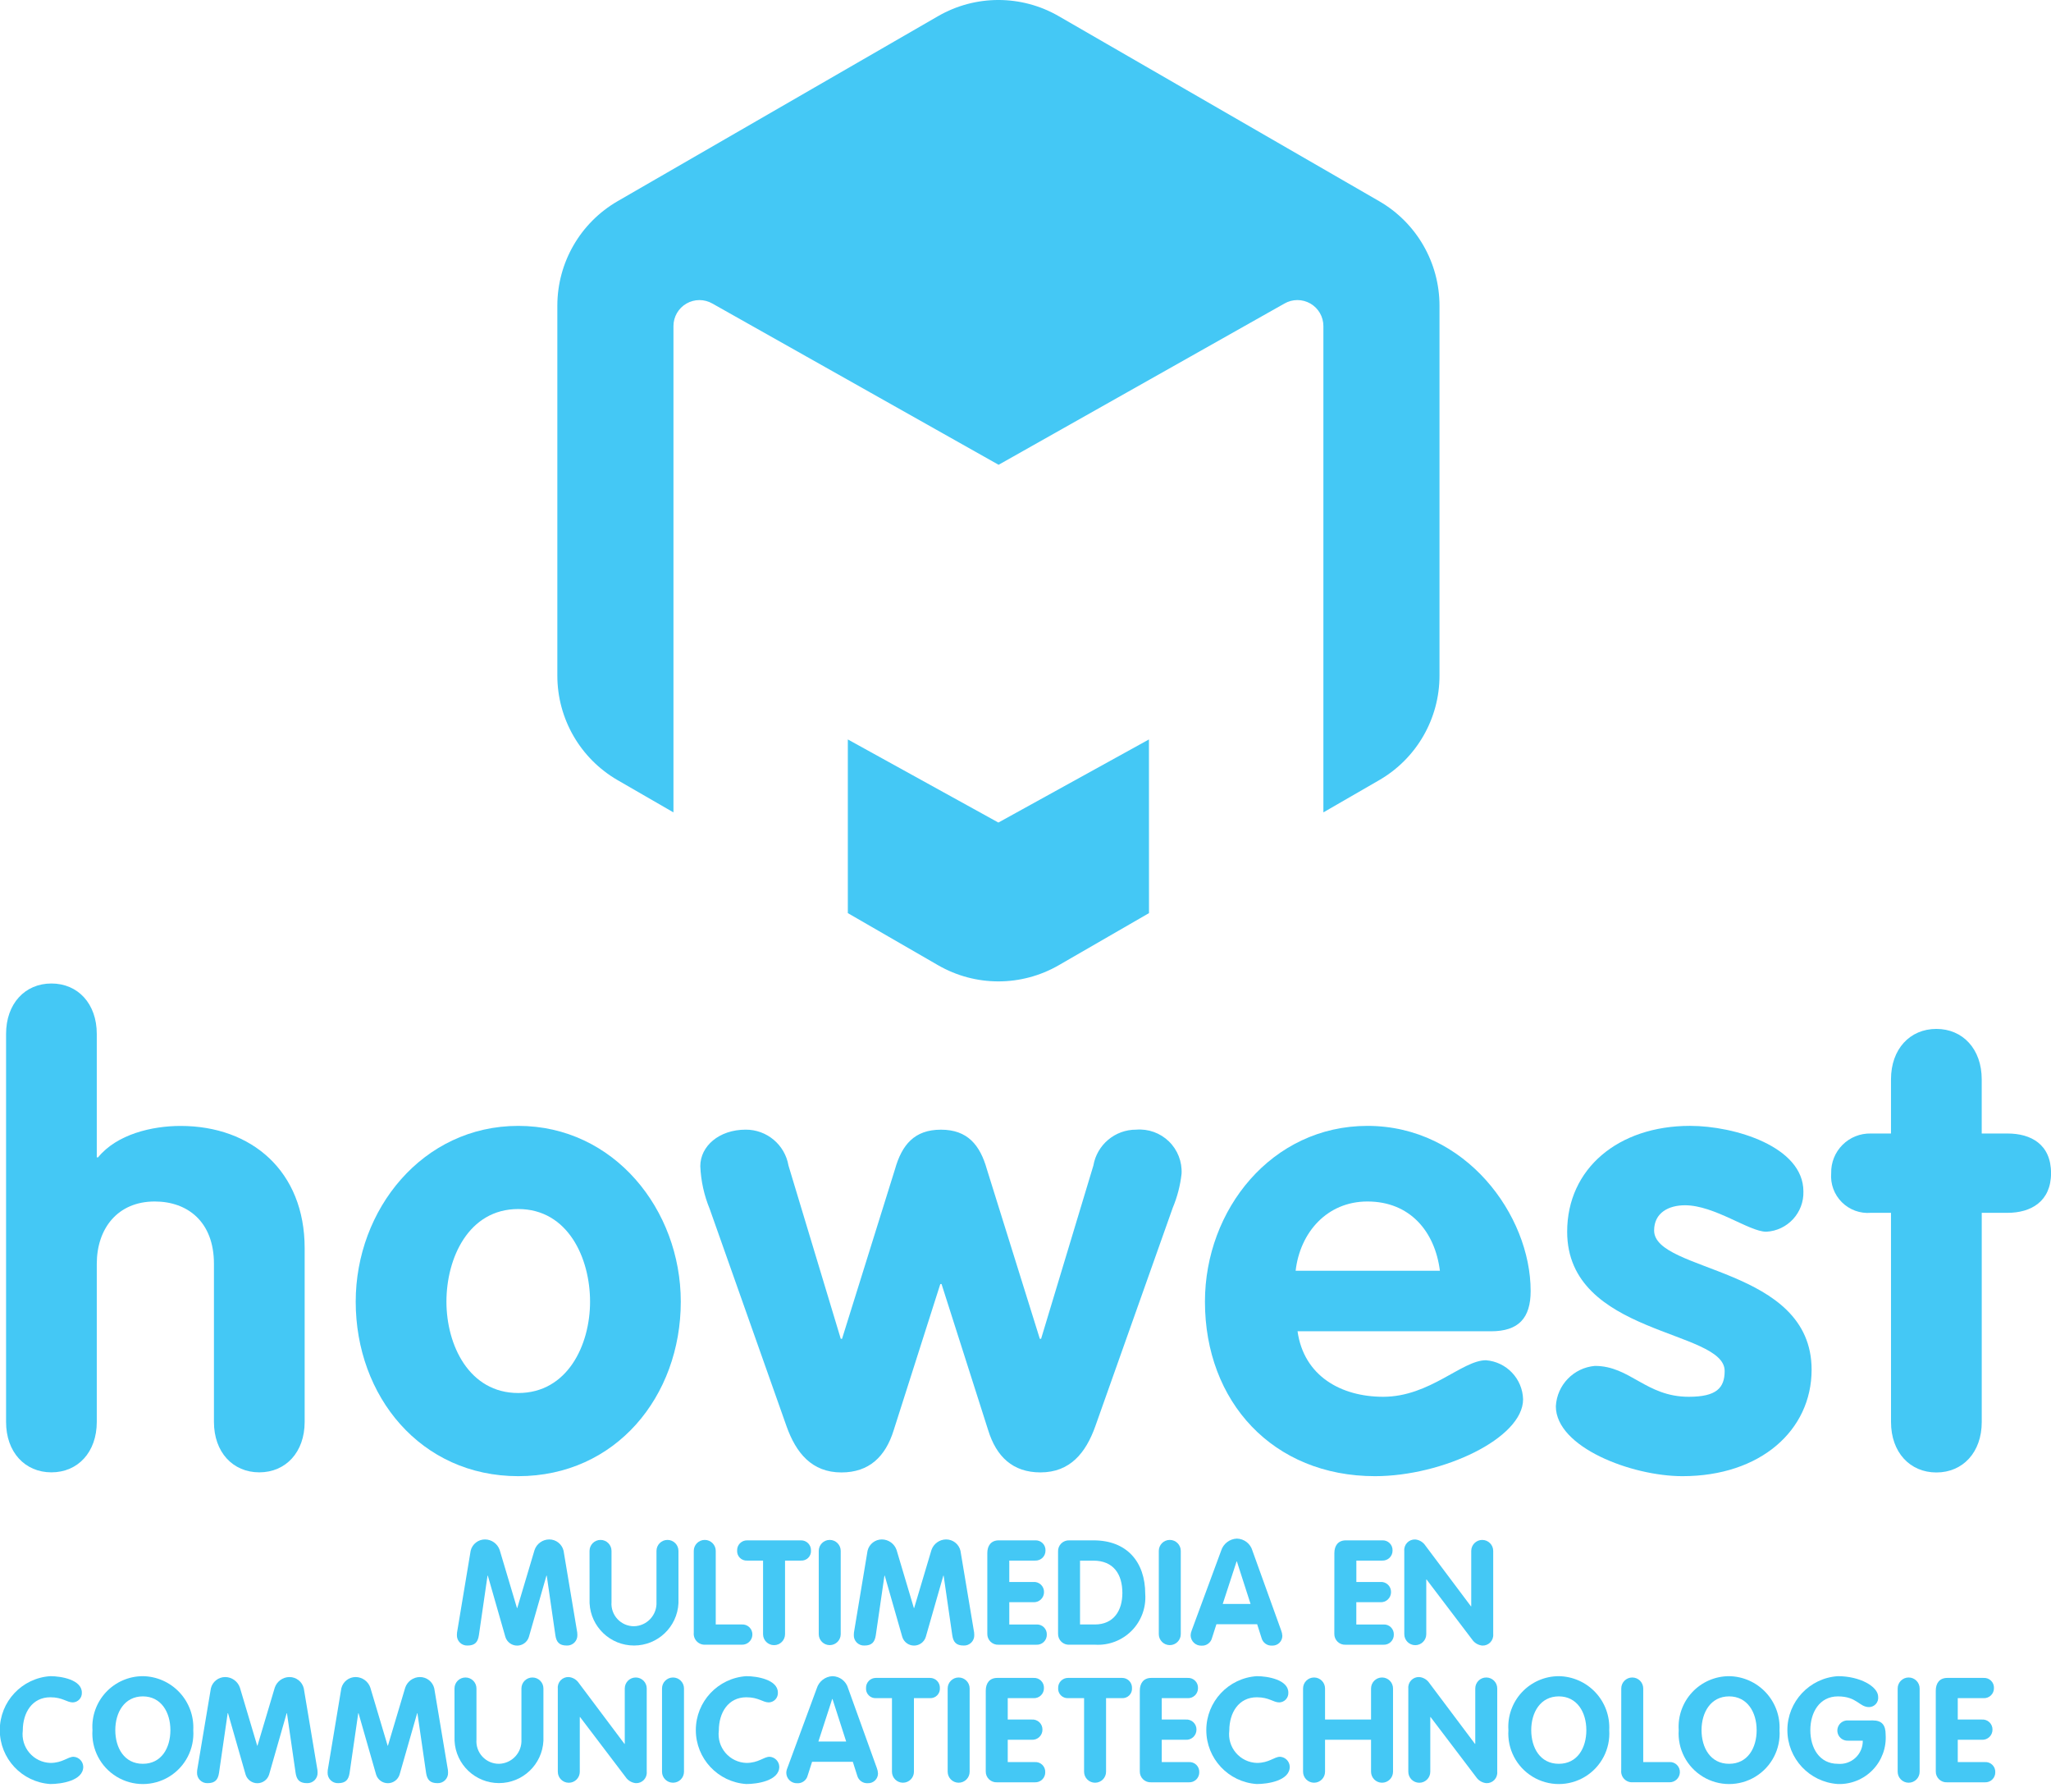
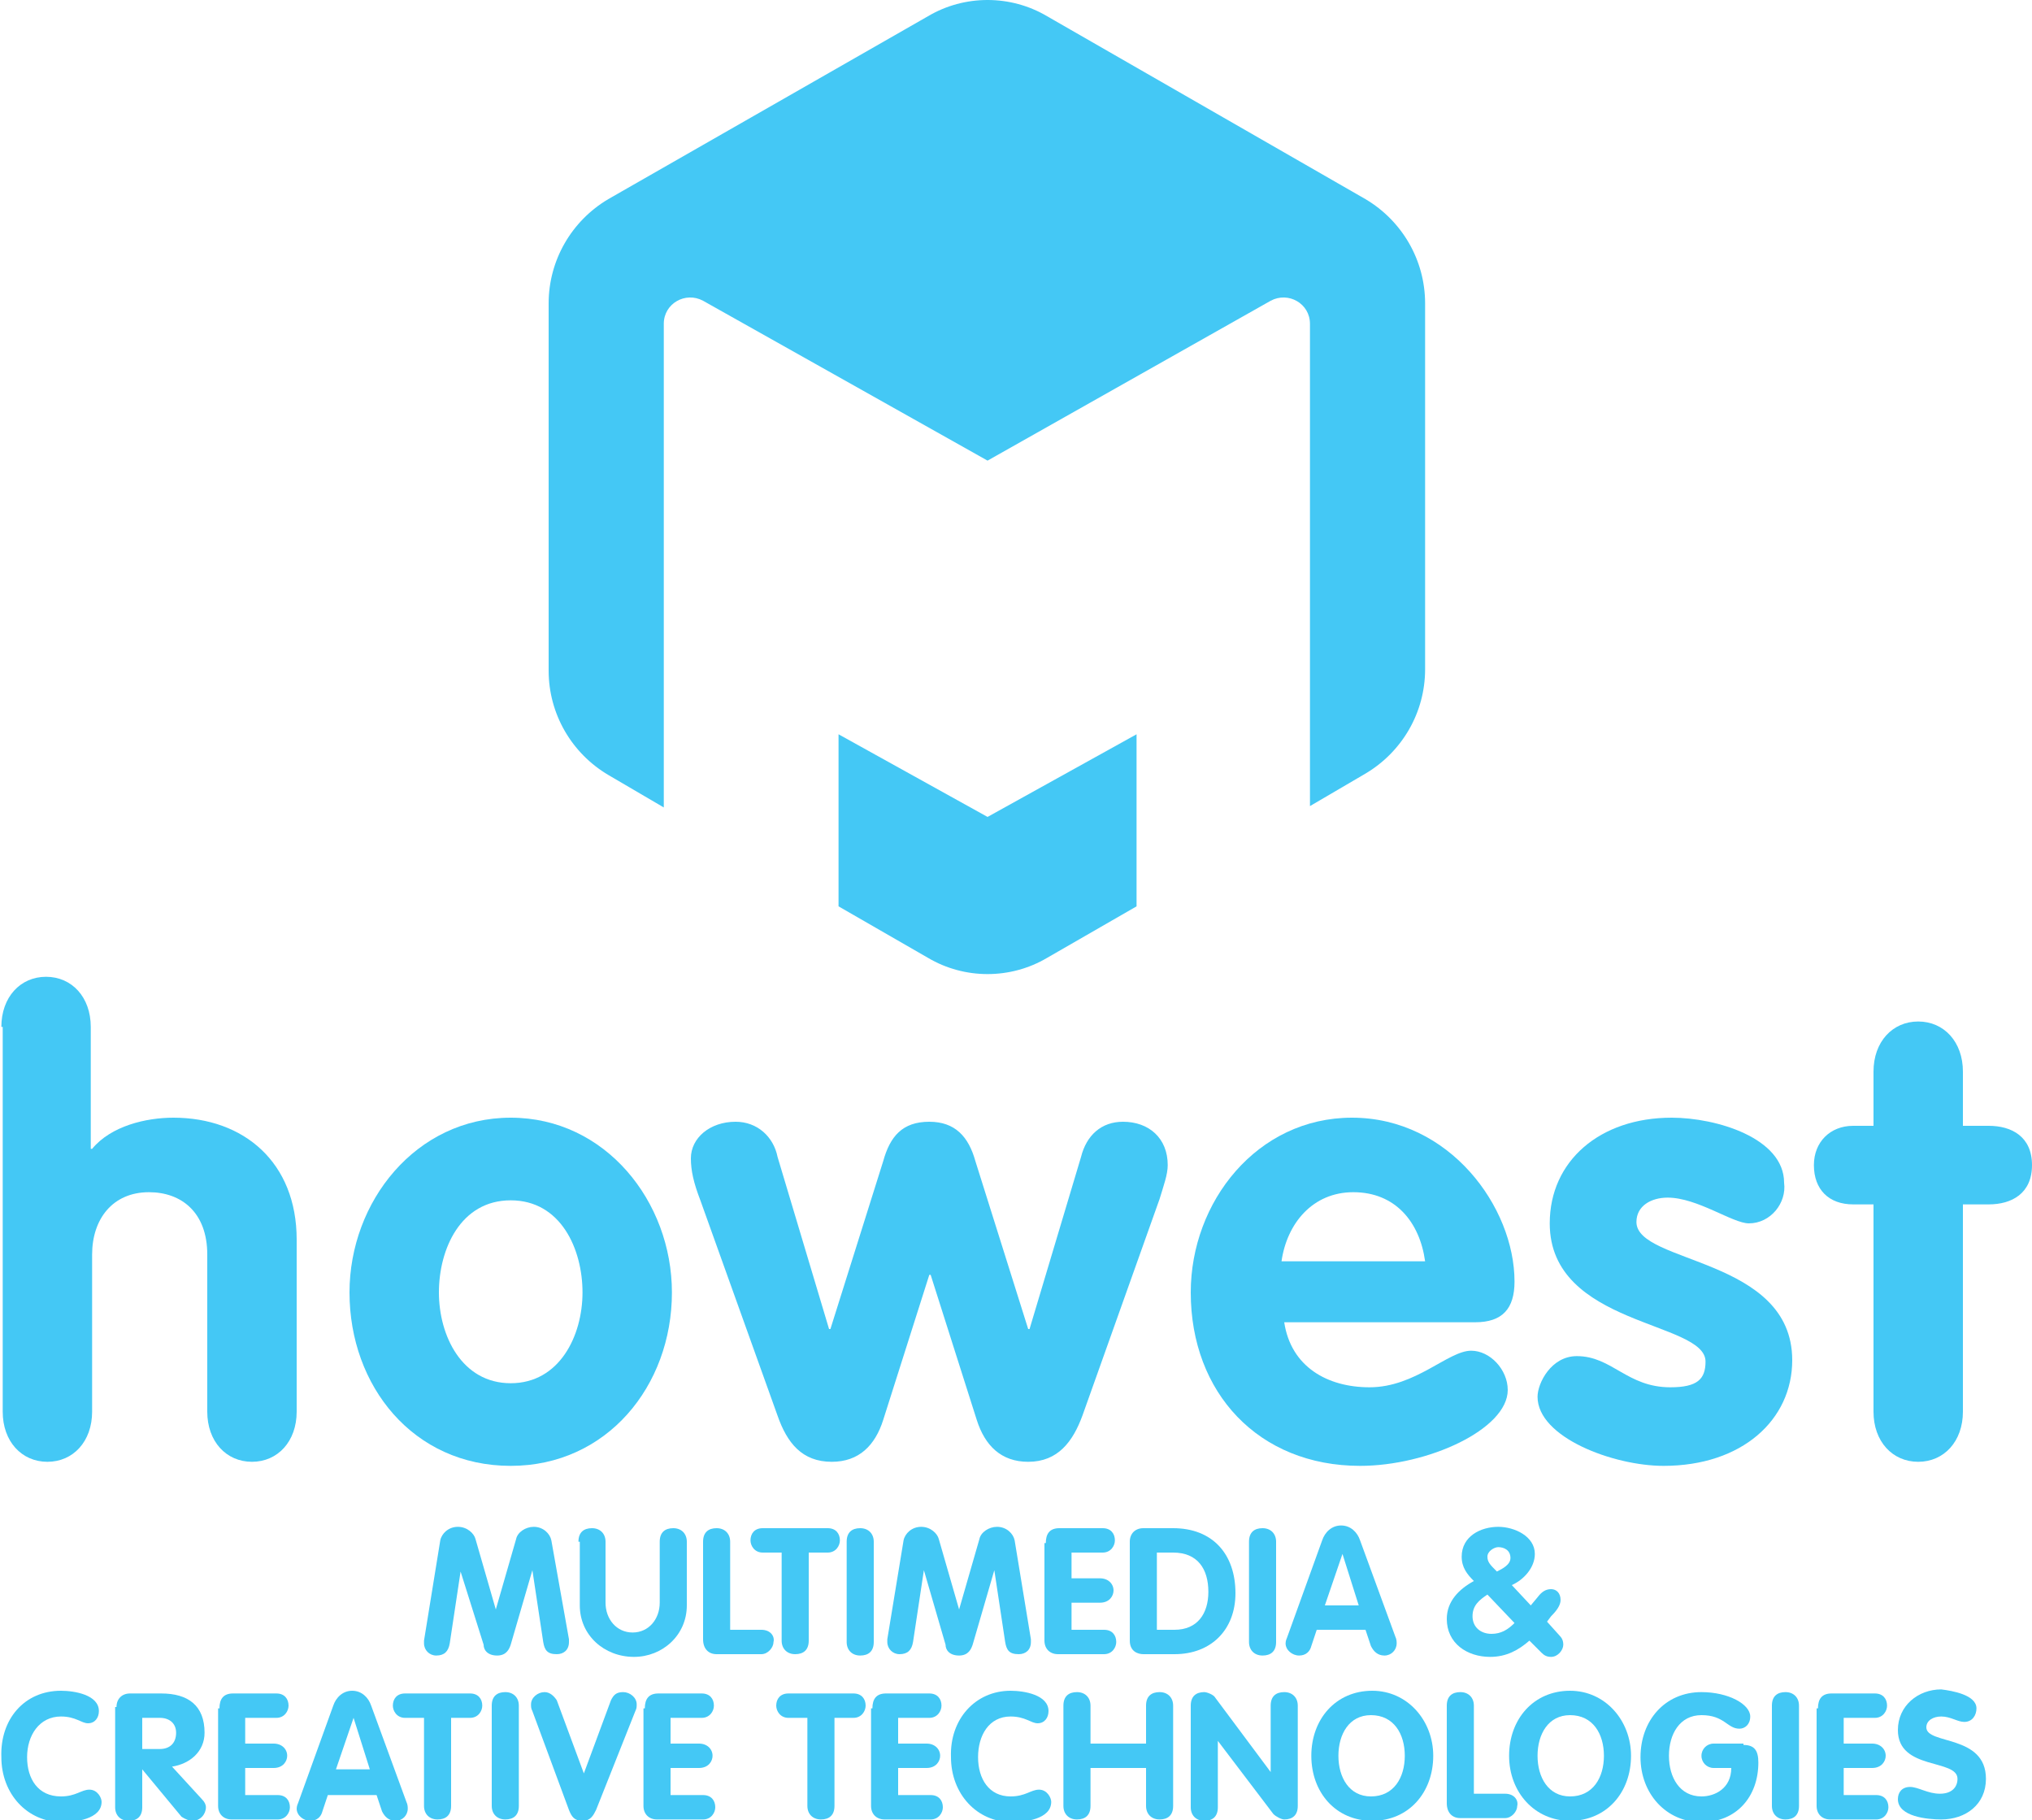
- <svg xmlns="http://www.w3.org/2000/svg" width="150" height="131" viewBox="0 0 150 131">
-   <defs>
-     <clipPath id="clip-logo-portrait">
-       <rect width="150" height="131" />
-     </clipPath>
-   </defs>
-   <g id="logo-portrait" clip-path="url(#clip-logo-portrait)">
-     <g id="Group_8" data-name="Group 8" transform="translate(-38.99 -21.242)">
-       <g id="Group_6" data-name="Group 6" transform="translate(38.99 93.16)">
-         <g id="Group_4" data-name="Group 4" transform="translate(0 40.592)">
-           <path id="Path_44" data-name="Path 44" d="M117.124,281.9a1.077,1.077,0,0,1,1.05-.825,1.144,1.144,0,0,1,1.072.772l1.265,4.244h.021l1.265-4.244a1.143,1.143,0,0,1,1.071-.772,1.077,1.077,0,0,1,1.05.825l1,5.98a1.13,1.13,0,0,1,.01.182.743.743,0,0,1-.772.772c-.546,0-.761-.247-.836-.75l-.632-4.362h-.022l-1.286,4.49a.9.9,0,0,1-1.715,0l-1.286-4.49h-.021l-.633,4.362c-.075.5-.289.75-.836.75a.743.743,0,0,1-.772-.772,1.085,1.085,0,0,1,.011-.182Z" transform="translate(-82.702 -281.014)" fill="#44c8f5" />
-           <path id="Path_45" data-name="Path 45" d="M138.508,281.914a.8.8,0,1,1,1.607,0v3.74a1.642,1.642,0,0,0,1.65,1.768,1.683,1.683,0,0,0,1.639-1.768v-3.74a.8.8,0,1,1,1.607,0v3.826a3.254,3.254,0,0,1-6.5,0Z" transform="translate(-95.392 -281.014)" fill="#44c8f5" />
-           <path id="Path_46" data-name="Path 46" d="M156.1,281.914a.8.8,0,1,1,1.607,0v5.379h1.908a.727.727,0,0,1,.771.772.75.75,0,0,1-.771.708h-2.679a.8.8,0,0,1-.836-.879Z" transform="translate(-105.361 -281.014)" fill="#44c8f5" />
-           <path id="Path_47" data-name="Path 47" d="M165.318,282.706H164.15a.692.692,0,0,1-.729-.74.718.718,0,0,1,.729-.739h3.943a.717.717,0,0,1,.729.739.692.692,0,0,1-.729.74h-1.168v5.38a.8.8,0,1,1-1.608,0Z" transform="translate(-109.511 -281.098)" fill="#44c8f5" />
-           <path id="Path_48" data-name="Path 48" d="M177.2,281.914a.8.8,0,1,1,1.607,0V288a.8.8,0,1,1-1.607,0Z" transform="translate(-117.321 -281.014)" fill="#44c8f5" />
-           <path id="Path_49" data-name="Path 49" d="M184.122,281.9a1.077,1.077,0,0,1,1.051-.825,1.144,1.144,0,0,1,1.071.772l1.265,4.244h.021l1.265-4.244a1.143,1.143,0,0,1,1.071-.772,1.077,1.077,0,0,1,1.05.825l1,5.98a1.13,1.13,0,0,1,.01.182.742.742,0,0,1-.772.772c-.546,0-.761-.247-.836-.75l-.632-4.362h-.022l-1.286,4.49a.9.9,0,0,1-1.714,0l-1.286-4.49h-.021l-.633,4.362c-.075.5-.289.75-.836.75a.742.742,0,0,1-.771-.772,1.132,1.132,0,0,1,.01-.182Z" transform="translate(-120.673 -281.014)" fill="#44c8f5" />
-           <path id="Path_50" data-name="Path 50" d="M205.653,282.159c0-.536.268-.932.836-.932h2.658a.713.713,0,0,1,.761.739.725.725,0,0,1-.761.74H207.26v1.564h1.758a.725.725,0,0,1,.782.74.737.737,0,0,1-.782.74H207.26v1.629h1.983a.713.713,0,0,1,.761.74.725.725,0,0,1-.761.74h-2.765a.782.782,0,0,1-.825-.8Z" transform="translate(-133.446 -281.098)" fill="#44c8f5" />
-           <path id="Path_51" data-name="Path 51" d="M217.6,282.052a.787.787,0,0,1,.825-.825h1.779c2.4,0,3.772,1.543,3.772,3.922a3.465,3.465,0,0,1-3.665,3.708h-1.865a.785.785,0,0,1-.846-.8Zm1.607,5.326h1.082c1.383,0,2.015-1.018,2.015-2.3,0-1.372-.643-2.368-2.122-2.368h-.975Z" transform="translate(-140.219 -281.098)" fill="#44c8f5" />
-           <path id="Path_52" data-name="Path 52" d="M234.6,281.914a.8.8,0,1,1,1.607,0V288a.8.8,0,1,1-1.607,0Z" transform="translate(-149.851 -281.014)" fill="#44c8f5" />
-           <path id="Path_53" data-name="Path 53" d="M242.2,281.819a1.26,1.26,0,0,1,1.146-.889,1.213,1.213,0,0,1,1.147.889l2.1,5.829a1.252,1.252,0,0,1,.085.4.714.714,0,0,1-.739.707.751.751,0,0,1-.782-.557l-.321-1.007h-2.979l-.321,1a.744.744,0,0,1-.772.568.769.769,0,0,1-.793-.75.925.925,0,0,1,.075-.354Zm.118,3.89h2.036l-1-3.108h-.022Z" transform="translate(-152.894 -280.93)" fill="#44c8f5" />
-           <path id="Path_54" data-name="Path 54" d="M264.238,282.159c0-.536.268-.932.836-.932h2.658a.713.713,0,0,1,.761.739.725.725,0,0,1-.761.74h-1.886v1.564H267.6a.725.725,0,0,1,.782.74.738.738,0,0,1-.782.74h-1.757v1.629h1.982a.713.713,0,0,1,.761.74.725.725,0,0,1-.761.74h-2.765a.782.782,0,0,1-.825-.8Z" transform="translate(-166.649 -281.098)" fill="#44c8f5" />
-           <path id="Path_55" data-name="Path 55" d="M276.039,281.914a.768.768,0,0,1,.8-.836,1,1,0,0,1,.675.354l3.4,4.533h.022v-4.05a.8.8,0,1,1,1.607,0V288a.768.768,0,0,1-.8.836,1.025,1.025,0,0,1-.675-.354l-3.4-4.479h-.021v4a.8.8,0,1,1-1.607,0Z" transform="translate(-173.337 -281.014)" fill="#44c8f5" />
-           <path id="Path_56" data-name="Path 56" d="M42.676,304.15c.782,0,2.3.257,2.3,1.2a.68.68,0,0,1-.665.718c-.439,0-.739-.375-1.639-.375-1.329,0-2.015,1.125-2.015,2.433a2.1,2.1,0,0,0,2.015,2.368c.9,0,1.265-.45,1.7-.45a.754.754,0,0,1,.707.728c0,1.029-1.619,1.265-2.411,1.265a3.952,3.952,0,0,1,0-7.887Z" transform="translate(-38.99 -294.09)" fill="#44c8f5" />
-           <path id="Path_57" data-name="Path 57" d="M54.6,308.093a3.7,3.7,0,0,1,3.687-3.943,3.748,3.748,0,0,1,3.686,3.943,3.695,3.695,0,1,1-7.373,0Zm5.7,0c0-1.3-.675-2.465-2.015-2.465s-2.015,1.168-2.015,2.465.654,2.465,2.015,2.465S60.3,309.4,60.3,308.093Z" transform="translate(-47.838 -294.09)" fill="#44c8f5" />
-           <path id="Path_58" data-name="Path 58" d="M73.272,305.123a1.077,1.077,0,0,1,1.05-.825,1.144,1.144,0,0,1,1.072.772l1.265,4.244h.021l1.265-4.244a1.143,1.143,0,0,1,1.071-.772,1.077,1.077,0,0,1,1.05.825l1,5.98a1.131,1.131,0,0,1,.01.182.743.743,0,0,1-.772.772c-.547,0-.761-.247-.836-.75l-.632-4.362h-.022l-1.286,4.49a.9.9,0,0,1-1.715,0l-1.286-4.49H74.5l-.633,4.362c-.075.5-.289.75-.836.75a.743.743,0,0,1-.772-.772,1.087,1.087,0,0,1,.011-.182Z" transform="translate(-57.849 -294.174)" fill="#44c8f5" />
-           <path id="Path_59" data-name="Path 59" d="M95.291,305.123a1.077,1.077,0,0,1,1.05-.825,1.143,1.143,0,0,1,1.071.772l1.265,4.244H98.7l1.265-4.244a1.144,1.144,0,0,1,1.071-.772,1.077,1.077,0,0,1,1.051.825l1,5.98a1.132,1.132,0,0,1,.01.182.743.743,0,0,1-.771.772c-.547,0-.761-.247-.836-.75l-.633-4.362h-.021l-1.286,4.49a.9.9,0,0,1-1.714,0l-1.286-4.49h-.022l-.632,4.362c-.075.5-.289.75-.836.75a.743.743,0,0,1-.772-.772,1.13,1.13,0,0,1,.01-.182Z" transform="translate(-70.328 -294.174)" fill="#44c8f5" />
-           <path id="Path_60" data-name="Path 60" d="M115.709,305.134a.8.8,0,1,1,1.607,0v3.74a1.642,1.642,0,0,0,1.65,1.768,1.683,1.683,0,0,0,1.639-1.768v-3.74a.8.8,0,1,1,1.608,0v3.826a3.254,3.254,0,0,1-6.5,0Z" transform="translate(-82.47 -294.174)" fill="#44c8f5" />
-           <path id="Path_61" data-name="Path 61" d="M133.151,305.134a.768.768,0,0,1,.8-.836,1,1,0,0,1,.675.354l3.4,4.533h.022v-4.051a.8.8,0,1,1,1.607,0v6.087a.768.768,0,0,1-.8.836,1.025,1.025,0,0,1-.675-.354l-3.4-4.479h-.021v4a.8.8,0,1,1-1.607,0Z" transform="translate(-92.356 -294.174)" fill="#44c8f5" />
-           <path id="Path_62" data-name="Path 62" d="M150.742,305.134a.8.8,0,1,1,1.607,0v6.087a.8.8,0,1,1-1.607,0Z" transform="translate(-102.325 -294.174)" fill="#44c8f5" />
-           <path id="Path_63" data-name="Path 63" d="M160.168,304.15c.782,0,2.3.257,2.3,1.2a.68.68,0,0,1-.665.718c-.439,0-.739-.375-1.639-.375-1.329,0-2.015,1.125-2.015,2.433a2.1,2.1,0,0,0,2.015,2.368c.9,0,1.264-.45,1.7-.45a.754.754,0,0,1,.707.728c0,1.029-1.618,1.265-2.411,1.265a3.952,3.952,0,0,1,0-7.887Z" transform="translate(-105.578 -294.09)" fill="#44c8f5" />
-           <path id="Path_64" data-name="Path 64" d="M173.95,305.039a1.261,1.261,0,0,1,1.147-.889,1.212,1.212,0,0,1,1.146.889l2.1,5.83a1.251,1.251,0,0,1,.085.4.714.714,0,0,1-.739.707.751.751,0,0,1-.782-.557l-.321-1.008h-2.979l-.321,1a.745.745,0,0,1-.772.568.769.769,0,0,1-.793-.75.911.911,0,0,1,.075-.354Zm.118,3.89H176.1l-1-3.108h-.022Z" transform="translate(-114.215 -294.09)" fill="#44c8f5" />
-           <path id="Path_65" data-name="Path 65" d="M187.077,305.925h-1.168a.692.692,0,0,1-.729-.74.718.718,0,0,1,.729-.74h3.943a.718.718,0,0,1,.729.74.692.692,0,0,1-.729.74h-1.168v5.38a.8.8,0,1,1-1.607,0Z" transform="translate(-121.843 -294.258)" fill="#44c8f5" />
-           <path id="Path_66" data-name="Path 66" d="M198.961,305.134a.8.8,0,1,1,1.607,0v6.087a.8.8,0,1,1-1.607,0Z" transform="translate(-129.653 -294.174)" fill="#44c8f5" />
-           <path id="Path_67" data-name="Path 67" d="M205.393,305.378c0-.535.268-.932.836-.932h2.658a.713.713,0,0,1,.761.74.725.725,0,0,1-.761.74H207v1.564h1.757a.726.726,0,0,1,.782.739.738.738,0,0,1-.782.74H207V310.6h1.982a.713.713,0,0,1,.761.74.725.725,0,0,1-.761.739h-2.765a.782.782,0,0,1-.825-.8Z" transform="translate(-133.299 -294.258)" fill="#44c8f5" />
-           <path id="Path_68" data-name="Path 68" d="M219.511,305.925h-1.168a.692.692,0,0,1-.729-.74.718.718,0,0,1,.729-.74h3.943a.718.718,0,0,1,.729.74.692.692,0,0,1-.729.74h-1.168v5.38a.8.8,0,1,1-1.608,0Z" transform="translate(-140.226 -294.258)" fill="#44c8f5" />
-           <path id="Path_69" data-name="Path 69" d="M231.395,305.378c0-.535.268-.932.836-.932h2.658a.713.713,0,0,1,.761.74.725.725,0,0,1-.761.74H233v1.564h1.757a.726.726,0,0,1,.782.739.738.738,0,0,1-.782.74H233V310.6h1.982a.713.713,0,0,1,.761.74.725.725,0,0,1-.761.739H232.22a.782.782,0,0,1-.825-.8Z" transform="translate(-148.035 -294.258)" fill="#44c8f5" />
-           <path id="Path_70" data-name="Path 70" d="M246.338,304.15c.782,0,2.3.257,2.3,1.2a.68.68,0,0,1-.664.718c-.44,0-.74-.375-1.64-.375-1.328,0-2.014,1.125-2.014,2.433a2.1,2.1,0,0,0,2.014,2.368c.9,0,1.265-.45,1.7-.45a.754.754,0,0,1,.708.728c0,1.029-1.619,1.265-2.411,1.265a3.952,3.952,0,0,1,0-7.887Z" transform="translate(-154.415 -294.09)" fill="#44c8f5" />
-           <path id="Path_71" data-name="Path 71" d="M258.956,305.134a.8.8,0,1,1,1.607,0v2.272h3.365v-2.272a.8.8,0,1,1,1.607,0v6.087a.8.8,0,1,1-1.607,0v-2.337h-3.365v2.337a.8.8,0,1,1-1.607,0Z" transform="translate(-163.656 -294.174)" fill="#44c8f5" />
-           <path id="Path_72" data-name="Path 72" d="M276.72,305.134a.768.768,0,0,1,.8-.836,1,1,0,0,1,.675.354l3.4,4.533h.022v-4.051a.8.8,0,1,1,1.607,0v6.087a.768.768,0,0,1-.8.836,1.023,1.023,0,0,1-.675-.354l-3.4-4.479h-.022v4a.8.8,0,1,1-1.607,0Z" transform="translate(-173.723 -294.174)" fill="#44c8f5" />
-           <path id="Path_73" data-name="Path 73" d="M293.617,308.093a3.7,3.7,0,0,1,3.687-3.943,3.749,3.749,0,0,1,3.687,3.943,3.695,3.695,0,1,1-7.373,0Zm5.7,0c0-1.3-.675-2.465-2.015-2.465s-2.015,1.168-2.015,2.465.654,2.465,2.015,2.465S299.318,309.4,299.318,308.093Z" transform="translate(-183.3 -294.09)" fill="#44c8f5" />
-           <path id="Path_74" data-name="Path 74" d="M312.667,305.134a.8.8,0,1,1,1.607,0v5.38h1.908a.727.727,0,0,1,.771.772.75.75,0,0,1-.771.707H313.5a.794.794,0,0,1-.836-.879Z" transform="translate(-194.096 -294.174)" fill="#44c8f5" />
-           <path id="Path_75" data-name="Path 75" d="M322.365,308.093a3.7,3.7,0,0,1,3.687-3.943,3.749,3.749,0,0,1,3.687,3.943,3.695,3.695,0,1,1-7.373,0Zm5.7,0c0-1.3-.675-2.465-2.015-2.465s-2.015,1.168-2.015,2.465.654,2.465,2.015,2.465S328.066,309.4,328.066,308.093Z" transform="translate(-199.593 -294.09)" fill="#44c8f5" />
-           <path id="Path_76" data-name="Path 76" d="M346.959,307.386c.675,0,.943.343.943,1.029a3.392,3.392,0,0,1-3.493,3.622,3.952,3.952,0,0,1,0-7.887c1.618,0,2.947.76,2.947,1.511a.678.678,0,0,1-.664.75c-.729,0-.879-.782-2.282-.782-1.34,0-2.015,1.168-2.015,2.465s.654,2.465,2.015,2.465a1.673,1.673,0,0,0,1.821-1.693h-1.093a.74.74,0,1,1,0-1.479Z" transform="translate(-209.996 -294.09)" fill="#44c8f5" />
-           <path id="Path_77" data-name="Path 77" d="M359.327,305.134a.8.8,0,1,1,1.607,0v6.087a.8.8,0,1,1-1.607,0Z" transform="translate(-220.541 -294.174)" fill="#44c8f5" />
-           <path id="Path_78" data-name="Path 78" d="M365.759,305.378c0-.535.268-.932.836-.932h2.658a.713.713,0,0,1,.761.74.725.725,0,0,1-.761.74h-1.886v1.564h1.758a.725.725,0,0,1,.782.739.737.737,0,0,1-.782.74h-1.758V310.6h1.983a.713.713,0,0,1,.761.74.725.725,0,0,1-.761.739h-2.765a.782.782,0,0,1-.825-.8Z" transform="translate(-224.186 -294.258)" fill="#44c8f5" />
-         </g>
-         <g id="Group_5" data-name="Group 5" transform="translate(0.444)">
-           <path id="Path_79" data-name="Path 79" d="M40.014,190.925c0-2.211,1.382-3.686,3.317-3.686s3.317,1.474,3.317,3.686v9.03h.092c1.382-1.7,3.962-2.3,6.035-2.3,5.206,0,9.076,3.317,9.076,8.938V219.3c0,2.211-1.382,3.686-3.317,3.686s-3.317-1.474-3.317-3.686V207.741c0-3.087-1.935-4.561-4.331-4.561-2.718,0-4.238,1.981-4.238,4.561V219.3c0,2.211-1.382,3.686-3.317,3.686s-3.317-1.474-3.317-3.686Z" transform="translate(-40.014 -187.239)" fill="#44c8f5" />
-           <path id="Path_80" data-name="Path 80" d="M122.81,224.125c0,6.911-4.745,12.761-11.887,12.761s-11.887-5.851-11.887-12.761c0-6.727,4.884-12.854,11.887-12.854S122.81,217.4,122.81,224.125Zm-17.139,0c0,3.179,1.658,6.68,5.252,6.68s5.252-3.5,5.252-6.68-1.612-6.773-5.252-6.773S105.671,220.946,105.671,224.125Z" transform="translate(-73.465 -200.859)" fill="#44c8f5" />
-           <path id="Path_81" data-name="Path 81" d="M157.894,217.714a9.228,9.228,0,0,1-.691-3.133c0-1.474,1.382-2.672,3.317-2.672a3.161,3.161,0,0,1,3.133,2.626l3.824,12.67h.092l3.87-12.394c.507-1.8,1.428-2.9,3.363-2.9s2.856,1.106,3.363,2.9l3.87,12.394h.092l3.824-12.67a3.161,3.161,0,0,1,3.133-2.626,3.072,3.072,0,0,1,3.317,3.225,9.014,9.014,0,0,1-.645,2.488l-5.667,15.986c-.691,1.936-1.843,3.364-4.008,3.364-2.028,0-3.226-1.152-3.824-3.086L174.848,223.2h-.092l-3.409,10.689c-.6,1.934-1.8,3.086-3.824,3.086-2.165,0-3.317-1.428-4.008-3.364Z" transform="translate(-106.431 -201.221)" fill="#44c8f5" />
-           <path id="Path_82" data-name="Path 82" d="M249.161,226.29c.461,3.271,3.179,4.791,6.266,4.791,3.409,0,5.759-2.672,7.51-2.672a2.945,2.945,0,0,1,2.719,2.857c0,2.856-5.9,5.62-10.827,5.62-7.464,0-12.44-5.436-12.44-12.761,0-6.727,4.884-12.854,11.887-12.854,7.187,0,11.933,6.543,11.933,12.071,0,1.981-.876,2.949-2.9,2.949Zm10.412-4.423c-.368-2.9-2.211-5.067-5.3-5.067-2.949,0-4.929,2.257-5.252,5.067Z" transform="translate(-154.709 -200.859)" fill="#44c8f5" />
-           <path id="Path_83" data-name="Path 83" d="M317.012,219.011c-1.244,0-3.778-1.935-5.944-1.935-1.2,0-2.257.553-2.257,1.843,0,3.087,11.518,2.626,11.518,10.182,0,4.423-3.732,7.785-9.445,7.785-3.732,0-9.26-2.119-9.26-5.114a3.128,3.128,0,0,1,2.856-2.949c2.58,0,3.732,2.258,6.864,2.258,2.028,0,2.626-.645,2.626-1.889,0-3.041-11.518-2.58-11.518-10.182,0-4.607,3.732-7.74,8.984-7.74,3.271,0,8.293,1.521,8.293,4.792A2.865,2.865,0,0,1,317.012,219.011Z" transform="translate(-188.281 -200.859)" fill="#44c8f5" />
-           <path id="Path_84" data-name="Path 84" d="M352.474,208.348H351a2.687,2.687,0,0,1-2.9-2.9,2.833,2.833,0,0,1,2.9-2.9h1.474v-3.963c0-2.211,1.383-3.686,3.318-3.686s3.317,1.474,3.317,3.686v3.963H361c1.7,0,3.179.783,3.179,2.9,0,2.074-1.474,2.9-3.179,2.9h-1.889v15.3c0,2.211-1.382,3.686-3.317,3.686s-3.318-1.474-3.318-3.686Z" transform="translate(-214.62 -191.578)" fill="#44c8f5" />
-         </g>
-       </g>
-       <g id="Group_7" data-name="Group 7" transform="translate(79.751 21.242)">
-         <path id="Path_85" data-name="Path 85" d="M204.13,146.047l-11.011,6.077-11.011-6.077v12.7l6.6,3.81a8.826,8.826,0,0,0,8.826,0l6.6-3.81Z" transform="translate(-160.863 -91.975)" fill="#44c8f5" />
-         <path id="Path_86" data-name="Path 86" d="M193.171,35.951,169.74,22.424a8.826,8.826,0,0,0-8.826,0L137.484,35.951a8.829,8.829,0,0,0-4.413,7.644V70.65a8.828,8.828,0,0,0,4.413,7.643l4.079,2.355V45.088a1.9,1.9,0,0,1,2.853-1.646L165.343,55.23l20.9-11.789a1.9,1.9,0,0,1,2.853,1.646v35.56l4.079-2.355a8.825,8.825,0,0,0,4.413-7.643V43.595A8.826,8.826,0,0,0,193.171,35.951Z" transform="translate(-133.071 -21.242)" fill="#44c8f5" />
-       </g>
+ <svg xmlns="http://www.w3.org/2000/svg" version="1.1" id="Laag_2" x="0px" y="0px" viewBox="0 0 150 134.3" style="enable-background:new 0 0 150 134.3;" xml:space="preserve">
+   <style type="text/css">
+ 	.st0{fill:#44C8F5;}
+ </style>
+   <g>
+     <path class="st0" d="M83.9,54.2l-11,6.1l-11-6.1v12.7l6.6,3.8c2.7,1.6,6.1,1.6,8.8,0l6.6-3.8V54.2z" />
+     <path class="st0" d="M100.8,14.7L77.3,1.2c-2.7-1.6-6.1-1.6-8.8,0L44.9,14.7c-2.7,1.6-4.4,4.5-4.4,7.7v27.1c0,3.2,1.7,6.1,4.4,7.7   l4.1,2.4V23.9c0-1.5,1.6-2.4,2.9-1.7l21,11.8l20.9-11.8c1.3-0.7,2.9,0.2,2.9,1.7v35.6l4.1-2.4c2.7-1.6,4.4-4.5,4.4-7.7V22.4   C105.2,19.2,103.5,16.3,100.8,14.7z" />
+     <path class="st0" d="M0.1,75.8c0-2.2,1.4-3.7,3.3-3.7s3.3,1.5,3.3,3.7v9h0.1c1.4-1.7,4-2.3,6-2.3c5.2,0,9.1,3.3,9.1,9v12.7   c0,2.2-1.4,3.7-3.3,3.7c-1.9,0-3.3-1.5-3.3-3.7V92.6c0-3.1-1.9-4.6-4.3-4.6c-2.7,0-4.2,2-4.2,4.6v11.6c0,2.2-1.4,3.7-3.3,3.7   s-3.3-1.5-3.3-3.7V75.8z" />
+     <path class="st0" d="M49.6,95.4c0,6.9-4.8,12.8-11.9,12.8c-7.2,0-11.9-5.9-11.9-12.8c0-6.7,4.9-12.9,11.9-12.9   C44.7,82.5,49.6,88.7,49.6,95.4z M32.4,95.4c0,3.2,1.7,6.7,5.3,6.7s5.3-3.5,5.3-6.7c0-3.2-1.6-6.8-5.3-6.8S32.4,92.2,32.4,95.4z" />
+     <path class="st0" d="M51.7,88.6c-0.5-1.3-0.7-2.2-0.7-3.1c0-1.5,1.4-2.7,3.3-2.7c1.6,0,2.8,1.1,3.1,2.6l3.8,12.7h0.1l3.9-12.4   c0.5-1.8,1.4-2.9,3.4-2.9c1.9,0,2.9,1.1,3.4,2.9l3.9,12.4H76l3.8-12.7c0.4-1.6,1.5-2.6,3.1-2.6c1.9,0,3.3,1.2,3.3,3.2   c0,0.7-0.3,1.5-0.6,2.5l-5.7,16c-0.7,1.9-1.8,3.4-4,3.4c-2,0-3.2-1.2-3.8-3.1l-3.4-10.7h-0.1l-3.4,10.7c-0.6,1.9-1.8,3.1-3.8,3.1   c-2.2,0-3.3-1.4-4-3.4L51.7,88.6z" />
+     <path class="st0" d="M94.8,97.6c0.5,3.3,3.2,4.8,6.3,4.8c3.4,0,5.8-2.7,7.5-2.7c1.4,0,2.7,1.4,2.7,2.9c0,2.9-5.9,5.6-10.9,5.6   c-7.5,0-12.5-5.4-12.5-12.8c0-6.7,4.9-12.9,11.9-12.9c7.2,0,12,6.6,12,12.1c0,2-0.9,3-2.9,3H94.8z M105.2,93.1   c-0.4-2.9-2.2-5.1-5.3-5.1c-3,0-4.9,2.3-5.3,5.1H105.2z" />
+     <path class="st0" d="M129.1,90.3c-1.2,0-3.8-1.9-6-1.9c-1.2,0-2.3,0.6-2.3,1.8c0,3.1,11.5,2.6,11.5,10.2c0,4.4-3.7,7.8-9.5,7.8   c-3.7,0-9.3-2.1-9.3-5.1c0-1,1-3,2.9-3c2.6,0,3.7,2.3,6.9,2.3c2,0,2.6-0.6,2.6-1.9c0-3-11.5-2.6-11.5-10.2c0-4.6,3.7-7.8,9-7.8   c3.3,0,8.3,1.5,8.3,4.8C131.9,88.8,130.7,90.3,129.1,90.3z" />
+     <path class="st0" d="M138.3,88.9h-1.5c-1.8,0-2.9-1.1-2.9-2.9c0-1.7,1.2-2.9,2.9-2.9h1.5v-4c0-2.2,1.4-3.7,3.3-3.7   c1.9,0,3.3,1.5,3.3,3.7v4h1.9c1.7,0,3.2,0.8,3.2,2.9c0,2.1-1.5,2.9-3.2,2.9h-1.9v15.3c0,2.2-1.4,3.7-3.3,3.7   c-1.9,0-3.3-1.5-3.3-3.7V88.9z" />
+     <path class="st0" d="M4.5,124.8c1,0,2.8,0.3,2.8,1.5c0,0.5-0.3,0.9-0.8,0.9c-0.5,0-0.9-0.5-2-0.5c-1.6,0-2.5,1.4-2.5,3   c0,1.6,0.8,2.9,2.5,2.9c1.1,0,1.5-0.5,2.1-0.5c0.6,0,0.9,0.6,0.9,0.9c0,1.3-2,1.5-2.9,1.5c-2.6,0-4.5-2.1-4.5-4.8   C0,126.9,1.8,124.8,4.5,124.8z" />
+     <path class="st0" d="M8.6,126c0-0.6,0.4-1,1-1h2.3c2,0,3.2,0.9,3.2,2.9c0,1.4-1.1,2.3-2.4,2.5l2.2,2.4c0.2,0.2,0.3,0.4,0.3,0.6   c0,0.5-0.4,1-1,1c-0.2,0-0.5-0.1-0.8-0.3l-2.9-3.5h0v2.8c0,0.7-0.4,1-1,1c-0.6,0-1-0.4-1-1V126z M10.5,129.1h1.3   c0.7,0,1.2-0.4,1.2-1.2c0-0.7-0.5-1.1-1.2-1.1h-1.3V129.1z" />
+     <path class="st0" d="M16.2,126.1c0-0.7,0.3-1.1,1-1.1h3.2c0.6,0,0.9,0.4,0.9,0.9c0,0.4-0.3,0.9-0.9,0.9h-2.3v1.9h2.1   c0.6,0,1,0.4,1,0.9c0,0.4-0.3,0.9-1,0.9h-2.1v2h2.4c0.6,0,0.9,0.4,0.9,0.9c0,0.4-0.3,0.9-0.9,0.9h-3.4c-0.6,0-1-0.4-1-1V126.1z" />
+     <path class="st0" d="M24.6,125.9c0.2-0.6,0.7-1.1,1.4-1.1c0.7,0,1.2,0.5,1.4,1.1L30,133c0.1,0.2,0.1,0.4,0.1,0.5   c0,0.5-0.4,0.9-0.9,0.9c-0.5,0-0.8-0.3-1-0.7l-0.4-1.2h-3.6l-0.4,1.2c-0.1,0.4-0.4,0.7-0.9,0.7c-0.5,0-1-0.4-1-0.9   c0-0.2,0.1-0.4,0.1-0.4L24.6,125.9z M24.8,130.6h2.5l-1.2-3.8h0L24.8,130.6z" />
+     <path class="st0" d="M31.3,126.8h-1.4c-0.6,0-0.9-0.5-0.9-0.9c0-0.5,0.3-0.9,0.9-0.9h4.8c0.6,0,0.9,0.4,0.9,0.9   c0,0.4-0.3,0.9-0.9,0.9h-1.4v6.5c0,0.7-0.4,1-1,1c-0.6,0-1-0.4-1-1V126.8z" />
+     <path class="st0" d="M36.3,125.9c0-0.7,0.4-1,1-1c0.6,0,1,0.4,1,1v7.4c0,0.7-0.4,1-1,1c-0.6,0-1-0.4-1-1V125.9z" />
+     <path class="st0" d="M39.3,126.3c-0.1-0.2-0.1-0.3-0.1-0.5c0-0.5,0.5-0.9,1-0.9c0.4,0,0.7,0.3,0.9,0.6l2,5.4l2-5.4   c0.2-0.4,0.4-0.6,0.9-0.6c0.5,0,1,0.4,1,0.9c0,0.2,0,0.3-0.1,0.5l-2.9,7.3c-0.2,0.4-0.4,0.8-1,0.8c-0.6,0-0.8-0.3-1-0.8L39.3,126.3   z" />
+     <path class="st0" d="M47.6,126.1c0-0.7,0.3-1.1,1-1.1h3.2c0.6,0,0.9,0.4,0.9,0.9c0,0.4-0.3,0.9-0.9,0.9h-2.3v1.9h2.1   c0.6,0,1,0.4,1,0.9c0,0.4-0.3,0.9-1,0.9h-2.1v2h2.4c0.6,0,0.9,0.4,0.9,0.9c0,0.4-0.3,0.9-0.9,0.9h-3.4c-0.6,0-1-0.4-1-1V126.1z" />
+     <path class="st0" d="M59.6,126.8h-1.4c-0.6,0-0.9-0.5-0.9-0.9c0-0.5,0.3-0.9,0.9-0.9H63c0.6,0,0.9,0.4,0.9,0.9   c0,0.4-0.3,0.9-0.9,0.9h-1.4v6.5c0,0.7-0.4,1-1,1c-0.6,0-1-0.4-1-1V126.8z" />
+     <path class="st0" d="M64.4,126.1c0-0.7,0.3-1.1,1-1.1h3.2c0.6,0,0.9,0.4,0.9,0.9c0,0.4-0.3,0.9-0.9,0.9h-2.3v1.9h2.1   c0.6,0,1,0.4,1,0.9c0,0.4-0.3,0.9-1,0.9h-2.1v2h2.4c0.6,0,0.9,0.4,0.9,0.9c0,0.4-0.3,0.9-0.9,0.9h-3.4c-0.6,0-1-0.4-1-1V126.1z" />
+     <path class="st0" d="M74.6,124.8c1,0,2.8,0.3,2.8,1.5c0,0.5-0.3,0.9-0.8,0.9c-0.5,0-0.9-0.5-2-0.5c-1.6,0-2.4,1.4-2.4,3   c0,1.6,0.8,2.9,2.4,2.9c1.1,0,1.5-0.5,2.1-0.5c0.6,0,0.9,0.6,0.9,0.9c0,1.3-2,1.5-2.9,1.5c-2.6,0-4.5-2.1-4.5-4.8   C70.1,126.9,72,124.8,74.6,124.8z" />
+     <path class="st0" d="M78.5,125.9c0-0.7,0.4-1,1-1c0.6,0,1,0.4,1,1v2.8h4.1v-2.8c0-0.7,0.4-1,1-1c0.6,0,1,0.4,1,1v7.4   c0,0.7-0.4,1-1,1c-0.6,0-1-0.4-1-1v-2.8h-4.1v2.8c0,0.7-0.4,1-1,1c-0.6,0-1-0.4-1-1V125.9z" />
+     <path class="st0" d="M87.9,125.9c0-0.7,0.4-1,1-1c0.2,0,0.7,0.2,0.8,0.4l4.1,5.5h0v-4.9c0-0.7,0.4-1,1-1c0.6,0,1,0.4,1,1v7.4   c0,0.7-0.4,1-1,1c-0.2,0-0.6-0.2-0.8-0.4l-4.1-5.4h0v4.9c0,0.7-0.4,1-1,1s-1-0.4-1-1V125.9z" />
+     <path class="st0" d="M96.8,129.6c0-2.7,1.8-4.8,4.5-4.8c2.6,0,4.5,2.2,4.5,4.8c0,2.7-1.8,4.8-4.5,4.8   C98.6,134.4,96.8,132.3,96.8,129.6z M103.7,129.6c0-1.6-0.8-3-2.5-3c-1.6,0-2.4,1.4-2.4,3c0,1.6,0.8,3,2.4,3   C102.9,132.6,103.7,131.2,103.7,129.6z" />
+     <path class="st0" d="M106.8,125.9c0-0.7,0.4-1,1-1c0.6,0,1,0.4,1,1v6.5h2.3c0.7,0,1,0.5,0.9,0.9c0,0.4-0.4,0.9-0.9,0.9h-3.3   c-0.6,0-1-0.4-1-1.1V125.9z" />
+     <path class="st0" d="M111.4,129.6c0-2.7,1.8-4.8,4.5-4.8c2.6,0,4.5,2.2,4.5,4.8c0,2.7-1.8,4.8-4.5,4.8   C113.3,134.4,111.4,132.3,111.4,129.6z M118.4,129.6c0-1.6-0.8-3-2.5-3c-1.6,0-2.4,1.4-2.4,3c0,1.6,0.8,3,2.4,3   C117.6,132.6,118.4,131.2,118.4,129.6z" />
+     <path class="st0" d="M128.7,128.8c0.8,0,1.1,0.4,1.1,1.3c0,2.5-1.6,4.4-4.2,4.4c-2.6,0-4.5-2.1-4.5-4.8c0-2.7,1.8-4.8,4.5-4.8   c2,0,3.6,0.9,3.6,1.8c0,0.6-0.4,0.9-0.8,0.9c-0.9,0-1.1-1-2.8-1c-1.6,0-2.4,1.4-2.4,3c0,1.6,0.8,3,2.4,3c1,0,2.2-0.6,2.2-2.1h-1.3   c-0.5,0-0.9-0.4-0.9-0.9c0-0.5,0.4-0.9,0.9-0.9H128.7z" />
+     <path class="st0" d="M130.8,125.9c0-0.7,0.4-1,1-1c0.6,0,1,0.4,1,1v7.4c0,0.7-0.4,1-1,1c-0.6,0-1-0.4-1-1V125.9z" />
+     <path class="st0" d="M134.2,126.1c0-0.7,0.3-1.1,1-1.1h3.2c0.6,0,0.9,0.4,0.9,0.9c0,0.4-0.3,0.9-0.9,0.9h-2.3v1.9h2.1   c0.6,0,1,0.4,1,0.9c0,0.4-0.3,0.9-1,0.9h-2.1v2h2.4c0.6,0,0.9,0.4,0.9,0.9c0,0.4-0.3,0.9-0.9,0.9h-3.4c-0.6,0-1-0.4-1-1V126.1z" />
+     <path class="st0" d="M145.9,126.1c0,0.5-0.3,1-0.9,1c-0.5,0-1-0.4-1.7-0.4c-0.6,0-1.1,0.3-1.1,0.8c0,1.3,4.4,0.5,4.4,3.8   c0,1.9-1.5,3-3.3,3c-1,0-3.2-0.2-3.2-1.5c0-0.5,0.3-0.9,0.9-0.9c0.6,0,1.3,0.5,2.2,0.5c0.9,0,1.3-0.5,1.3-1.1   c0-1.5-4.4-0.6-4.4-3.6c0-1.8,1.5-3,3.2-3C144.1,124.8,145.9,125.1,145.9,126.1z" />
+     <g>
+       <path class="st0" d="M32.5,113.7c0.1-0.5,0.6-1,1.3-1c0.7,0,1.2,0.5,1.3,0.9l1.5,5.2h0l1.5-5.2c0.1-0.5,0.7-0.9,1.3-0.9    c0.7,0,1.2,0.5,1.3,1L42,121c0,0.1,0,0.2,0,0.2c0,0.6-0.4,0.9-0.9,0.9c-0.7,0-0.9-0.3-1-0.9l-0.8-5.3h0l-1.6,5.5    c-0.1,0.3-0.3,0.8-1,0.8c-0.7,0-1-0.4-1-0.8L34,116h0l-0.8,5.3c-0.1,0.6-0.4,0.9-1,0.9c-0.5,0-0.9-0.4-0.9-0.9c0-0.1,0-0.1,0-0.2    L32.5,113.7z" />
+       <path class="st0" d="M42.7,113.8c0-0.7,0.4-1,1-1c0.6,0,1,0.4,1,1v4.5c0,1.2,0.8,2.2,2,2.2c1.2,0,2-1,2-2.2v-4.5c0-0.7,0.4-1,1-1    c0.6,0,1,0.4,1,1v4.7c0,2.2-1.8,3.8-3.9,3.8c-2.2,0-4-1.6-4-3.8V113.8z" />
+       <path class="st0" d="M51.9,113.8c0-0.7,0.4-1,1-1c0.6,0,1,0.4,1,1v6.5h2.3c0.7,0,1,0.5,0.9,0.9c0,0.4-0.4,0.9-0.9,0.9h-3.3    c-0.6,0-1-0.4-1-1.1V113.8z" />
+       <path class="st0" d="M57.7,114.6h-1.4c-0.6,0-0.9-0.5-0.9-0.9c0-0.5,0.3-0.9,0.9-0.9h4.8c0.6,0,0.9,0.4,0.9,0.9    c0,0.4-0.3,0.9-0.9,0.9h-1.4v6.5c0,0.7-0.4,1-1,1s-1-0.4-1-1V114.6z" />
+       <path class="st0" d="M62.5,113.8c0-0.7,0.4-1,1-1s1,0.4,1,1v7.4c0,0.7-0.4,1-1,1s-1-0.4-1-1V113.8z" />
+       <path class="st0" d="M66.7,113.7c0.1-0.5,0.6-1,1.3-1c0.7,0,1.2,0.5,1.3,0.9l1.5,5.2h0l1.5-5.2c0.1-0.5,0.7-0.9,1.3-0.9    c0.7,0,1.2,0.5,1.3,1l1.2,7.3c0,0.1,0,0.2,0,0.2c0,0.6-0.4,0.9-0.9,0.9c-0.7,0-0.9-0.3-1-0.9l-0.8-5.3h0l-1.6,5.5    c-0.1,0.3-0.3,0.8-1,0.8c-0.7,0-1-0.4-1-0.8l-1.6-5.5h0l-0.8,5.3c-0.1,0.6-0.4,0.9-1,0.9c-0.5,0-0.9-0.4-0.9-0.9    c0-0.1,0-0.1,0-0.2L66.7,113.7z" />
+       <path class="st0" d="M77.2,113.9c0-0.7,0.3-1.1,1-1.1h3.2c0.6,0,0.9,0.4,0.9,0.9c0,0.4-0.3,0.9-0.9,0.9h-2.3v1.9h2.1    c0.6,0,1,0.4,1,0.9c0,0.4-0.3,0.9-1,0.9h-2.1v2h2.4c0.6,0,0.9,0.4,0.9,0.9c0,0.4-0.3,0.9-0.9,0.9h-3.4c-0.6,0-1-0.4-1-1V113.9z" />
+       <path class="st0" d="M83.4,113.8c0-0.6,0.4-1,1-1h2.2c2.9,0,4.6,1.9,4.6,4.8c0,2.7-1.8,4.5-4.5,4.5h-2.3c-0.4,0-1-0.2-1-1V113.8z     M85.4,120.3h1.3c1.7,0,2.5-1.2,2.5-2.8c0-1.7-0.8-2.9-2.6-2.9h-1.2V120.3z" />
+       <path class="st0" d="M92.2,113.8c0-0.7,0.4-1,1-1s1,0.4,1,1v7.4c0,0.7-0.4,1-1,1s-1-0.4-1-1V113.8z" />
+       <path class="st0" d="M97.6,113.7c0.2-0.6,0.7-1.1,1.4-1.1c0.7,0,1.2,0.5,1.4,1.1l2.6,7.1c0.1,0.2,0.1,0.4,0.1,0.5    c0,0.5-0.4,0.9-0.9,0.9c-0.5,0-0.8-0.3-1-0.7l-0.4-1.2h-3.6l-0.4,1.2c-0.1,0.4-0.4,0.7-0.9,0.7c-0.5,0-1-0.4-1-0.9    c0-0.2,0.1-0.4,0.1-0.4L97.6,113.7z M97.8,118.5h2.5l-1.2-3.8h0L97.8,118.5z" />
+     </g>
+     <g>
+       <path class="st0" d="M113,118.5l0.5-0.6c0.3-0.4,0.6-0.6,1-0.6c0.4,0,0.7,0.3,0.7,0.8c0,0.4-0.3,0.8-0.7,1.2l-0.3,0.4l0.9,1    c0.2,0.2,0.3,0.4,0.3,0.7c0,0.4-0.4,0.9-0.9,0.9c-0.3,0-0.5-0.1-0.7-0.3l-0.9-0.9c-0.8,0.7-1.7,1.2-2.9,1.2c-1.7,0-3.2-1-3.2-2.8    c0-1.3,0.9-2.2,2-2.8c-0.5-0.5-0.9-1-0.9-1.8c0-1.5,1.4-2.2,2.7-2.2c1.2,0,2.7,0.7,2.7,2c0,1-0.8,1.9-1.7,2.3L113,118.5z     M109.8,117.7c-0.6,0.4-1.1,0.8-1.1,1.6c0,0.8,0.6,1.3,1.4,1.3c0.7,0,1.2-0.3,1.7-0.8L109.8,117.7z M110.6,114.2    c-0.3,0-0.8,0.3-0.8,0.7c0,0.4,0.2,0.6,0.7,1.1c0.4-0.2,1-0.5,1-1C111.5,114.4,111,114.2,110.6,114.2z" />
    </g>
  </g>
</svg>
